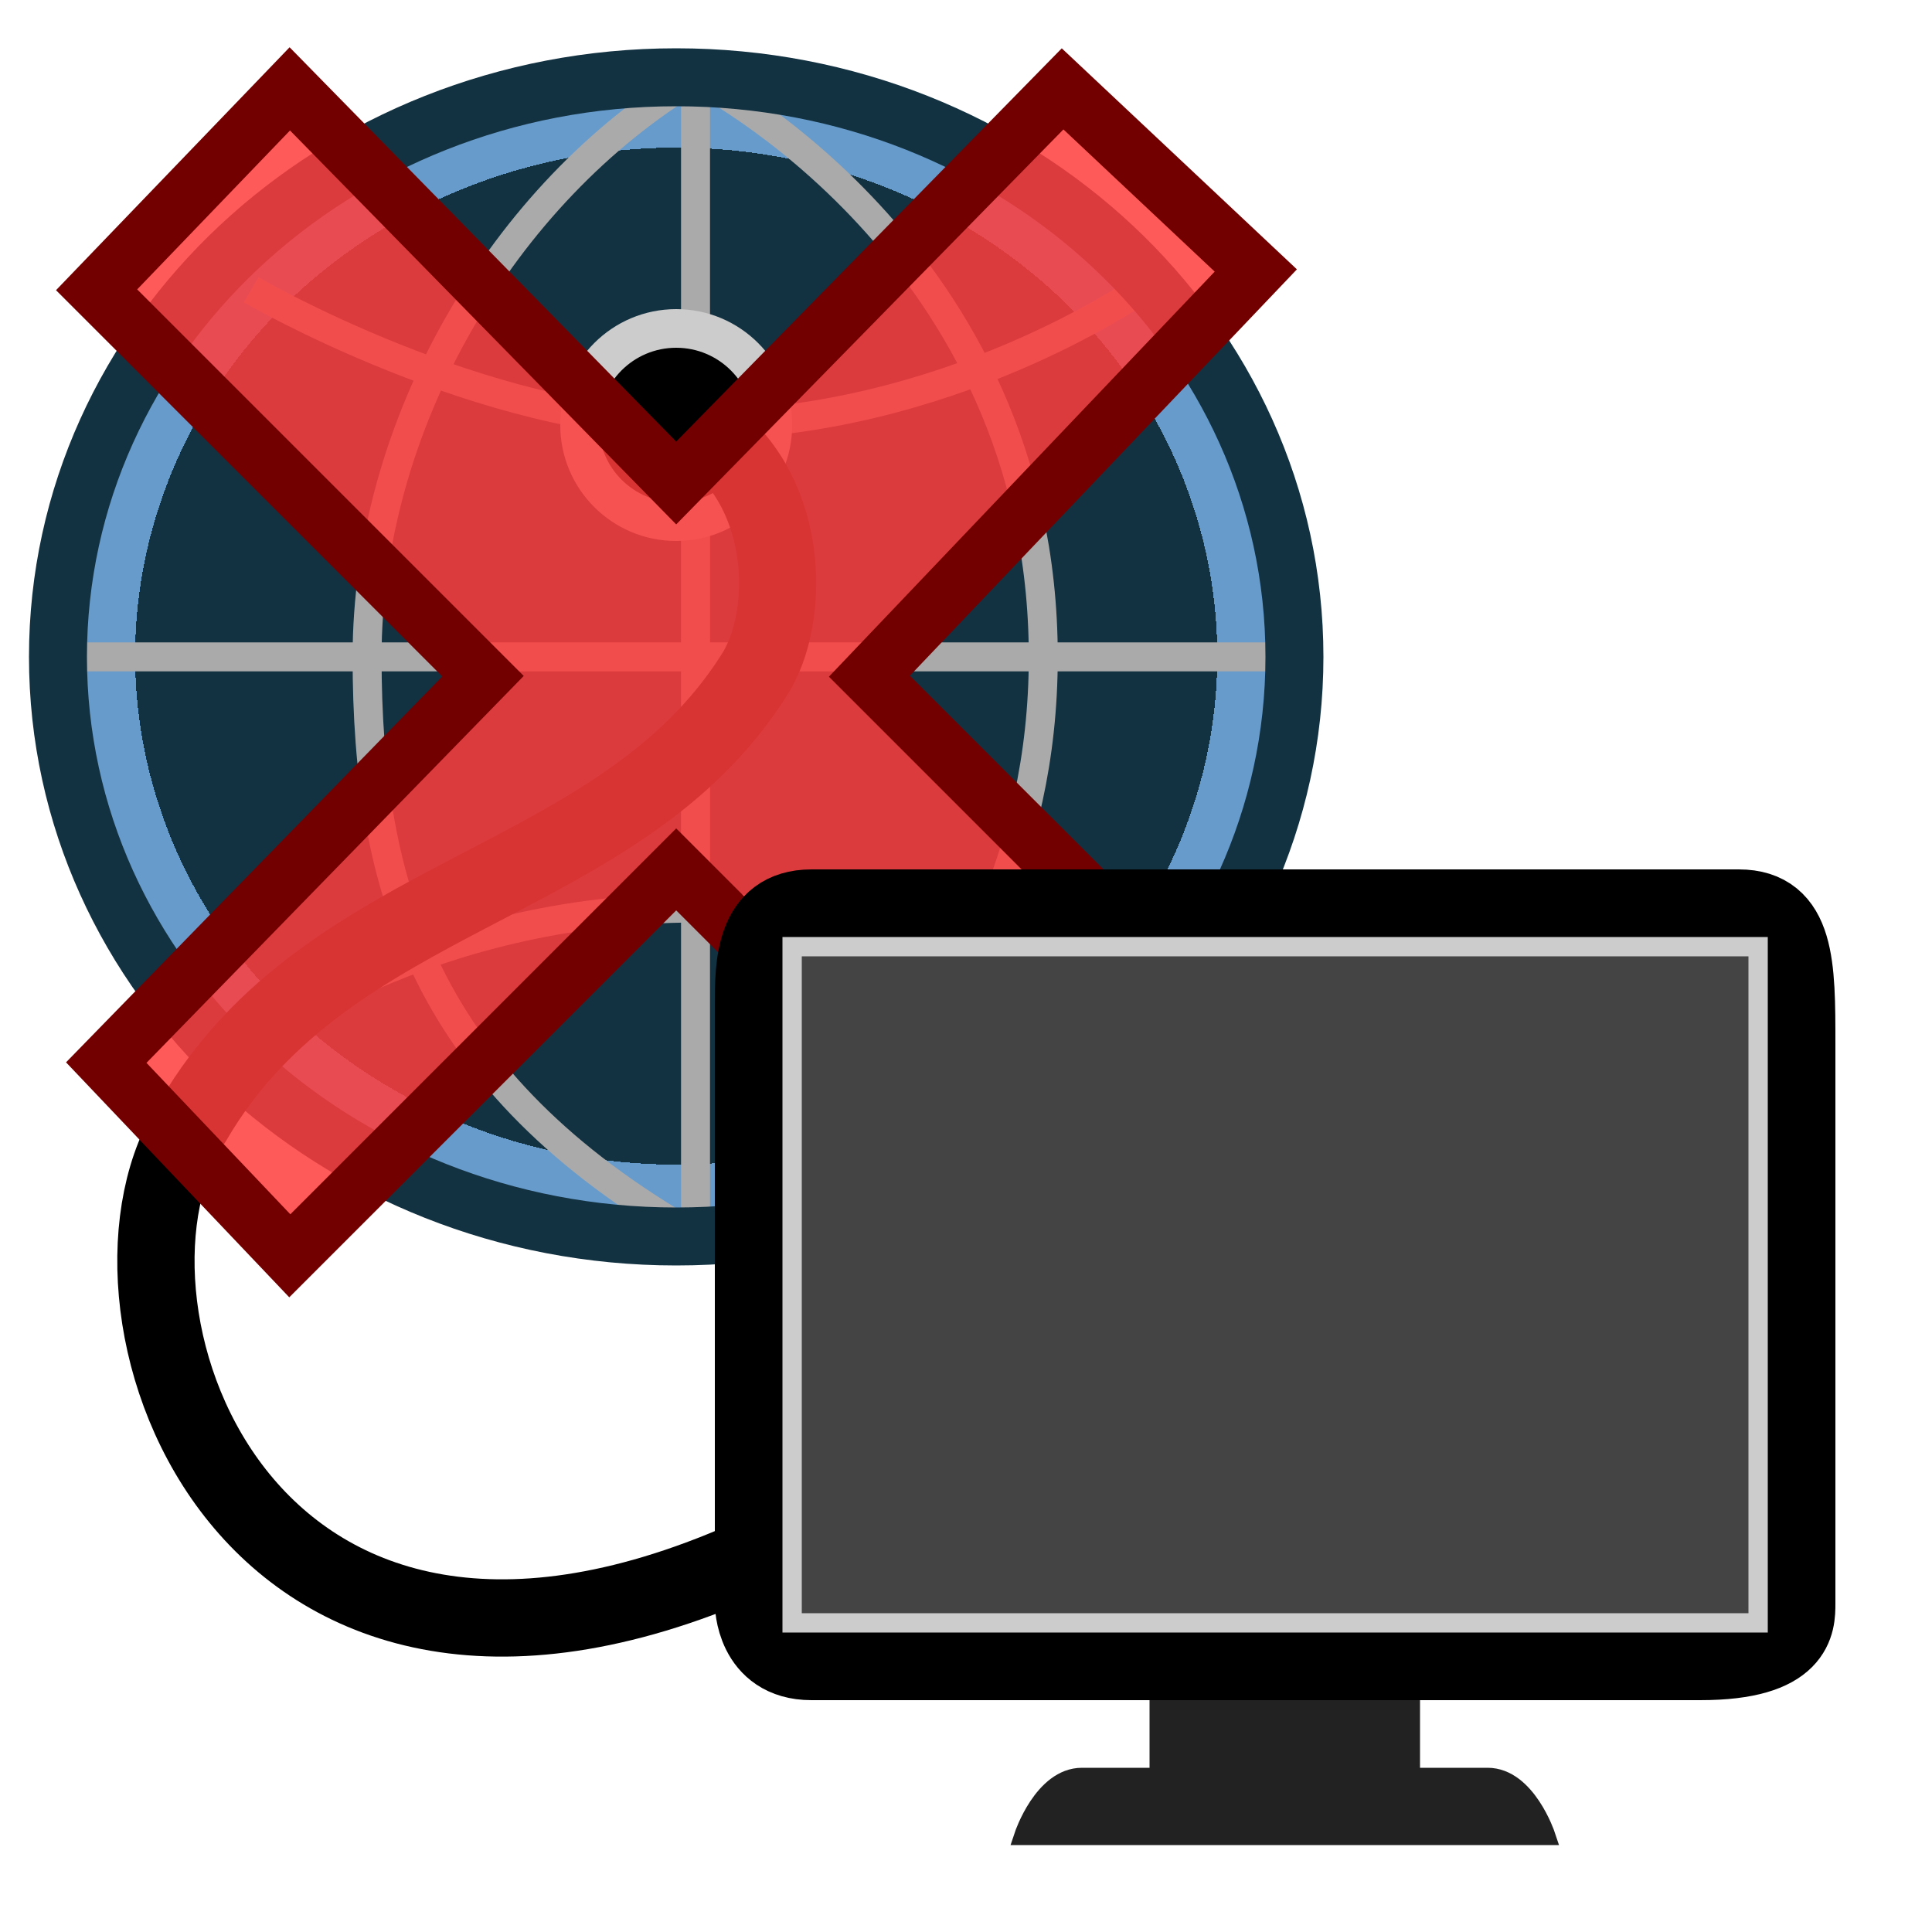
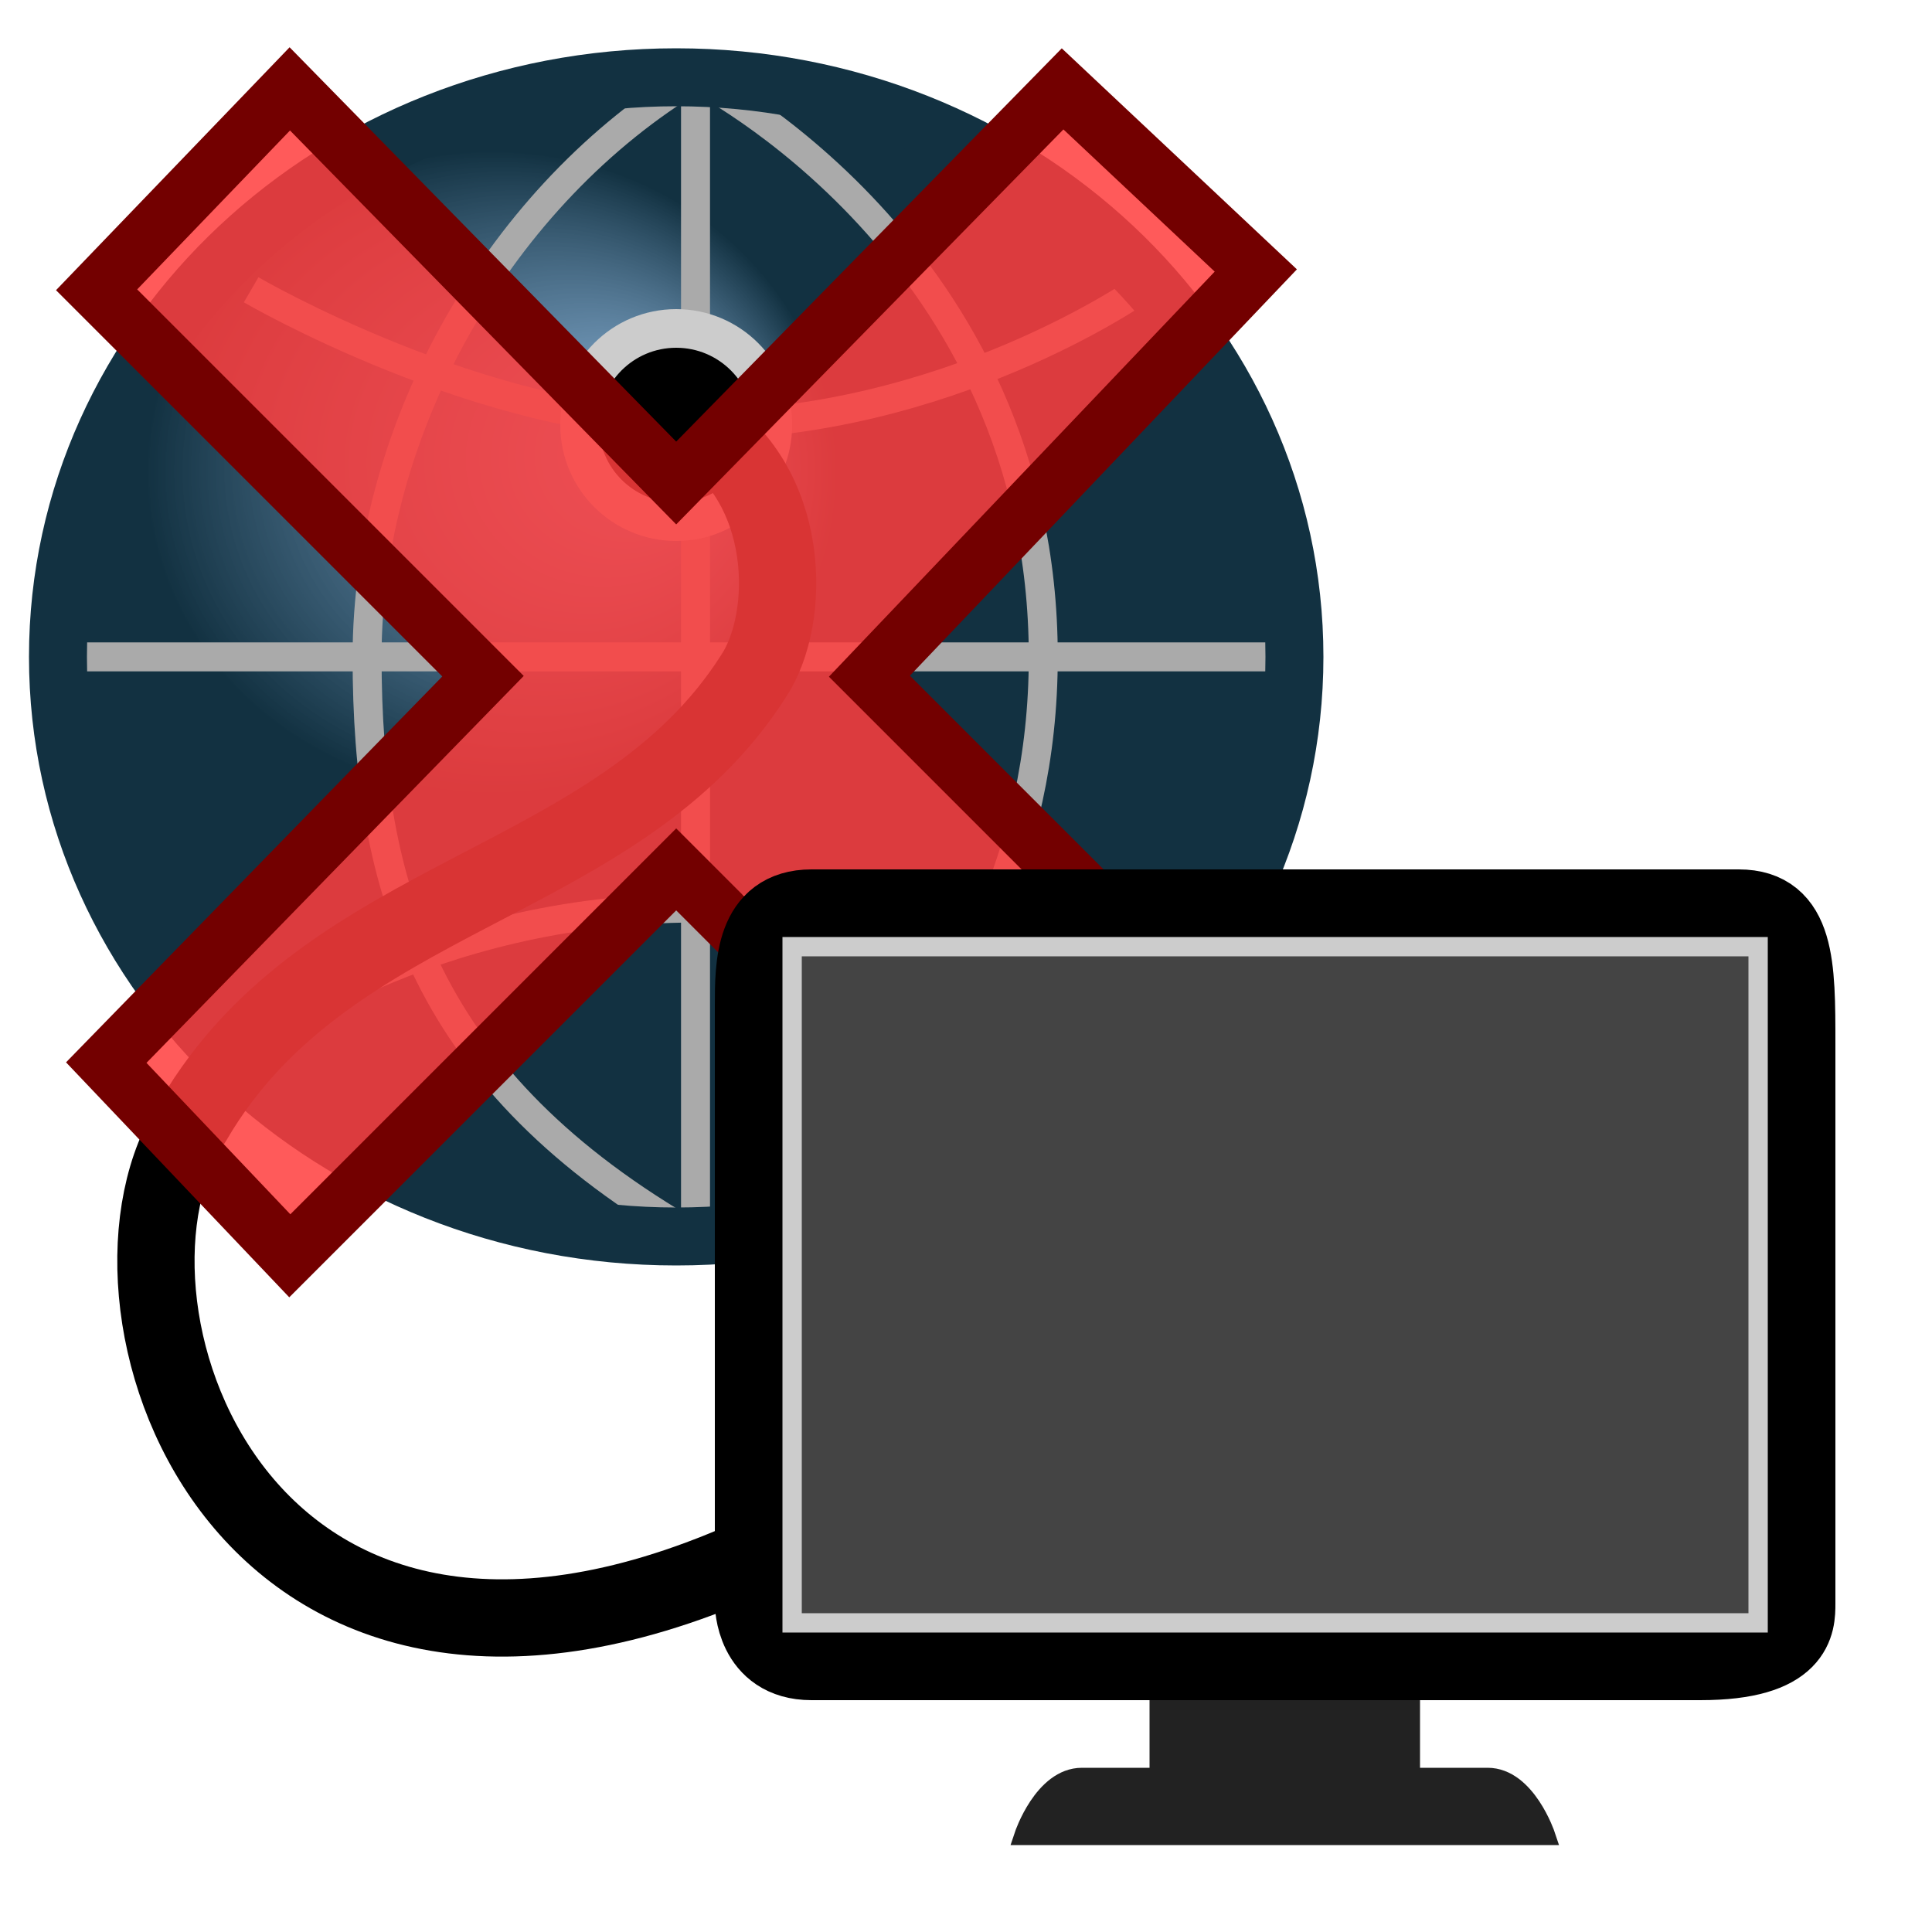
- <svg xmlns:xlink="http://www.w3.org/1999/xlink" height="100" width="100">
+ <svg xmlns="http://www.w3.org/2000/svg" version="1.1" height="100" width="100">
  <defs>
    <linearGradient id="LG1">
      <stop style="stop-color:#123141;stop-opacity:1;" offset="1" />
      <stop style="stop-color:#679BCB;stop-opacity:1;" offset="0" />
    </linearGradient>
-     <radialGradient id="RG1" xlink:href="#LG1" cx="35" cy="34" fx="50" fy="32" r="28" gradientTransform="matrix(1,0,0,0.94,0,2)" gradientUnits="userSpaceOnUse" />
+     <radialGradient id="RG1" cx="35%" cy="34%" fx="50%" fy="32%" r="28%">
+       <stop style="stop-color:rgb(103,155,203);stop-opacity:0.75;" offset="0%" />
+       <stop style="stop-color:rgb(18,49,65);stop-opacity:1;" offset="100%" />
+     </radialGradient>
  </defs>
  <ellipse cx="35" cy="34" rx="32" ry="30" style="fill:url(#RG1);fill-opacity:1;fill-rule:nonzero" />
  <g style="fill:none;stroke:#aaaaaa;stroke-width:1.5px;stroke-linecap:butt;">
    <path d="M 36,64 C 22,56 19,46 19,34 19,22 26,10 36,4 l 0,60 C 36,64 54,55 54,34 54,13 36,4 36,4" />
    <path d="m 4,34 63,0 0,0" />
    <path d="m 13,15 c 0,0 12,7 23,7 13,0 23,-7 23,-7" />
    <path d="m 13,54 c 0,0 9,-7 23,-7 16,0 23,7 23,7" />
  </g>
  <ellipse cx="35" cy="34" rx="32" ry="30" style="stroke-width:3;stroke:#123141;fill:none;" />
  <ellipse cx="35" cy="22" rx="5" ry="5" style="fill:#000000;stroke:#cccccc;stroke-width:2" />
  <path style="fill:none;stroke:#000000;stroke-width:4;" d="M 38,81 C 12,92 3.9,67 10,58 17,46 32,46 39,35 41,32 41,25 36,22" />
  <path style="fill:#FF3D3D;stroke:#730000;stroke-width:3;fill-opacity:0.85" d="M 15,4.6 5,15 25,35 5.5,55 15,65 35,45 55,65 65,55 45,35 65,14 55,4.6 35,25 z" />
  <path style="fill:#222222;stroke:#222222" d="m 60,87 0,5 c 0,0 -3,0 -4,0 -2,0 -3,3 -3,3 1,0 26,0 27,0 0,0 -1,-3 -3,-3 -1,0 -4,0 -4,0 l 0,-5" />
  <path style="fill:none;stroke:#000000;stroke-width:4px;stroke-linecap:butt" d="m 39,83 c 0,-8 0,-25 0,-31 0,-2 0,-5 3,-5 6,0 45,0 48,0 3,0 3,3 3,7 0,6 0,26 0,29 0,1 0,3 -5,3 -3,0 -43,0 -46,0 -3,0 -3,-3 -3,-3 z" />
  <path style="fill:#444444;stroke:#cccccc" d="m 41,49 50,0 0,35 -50,0 z" />
</svg>
